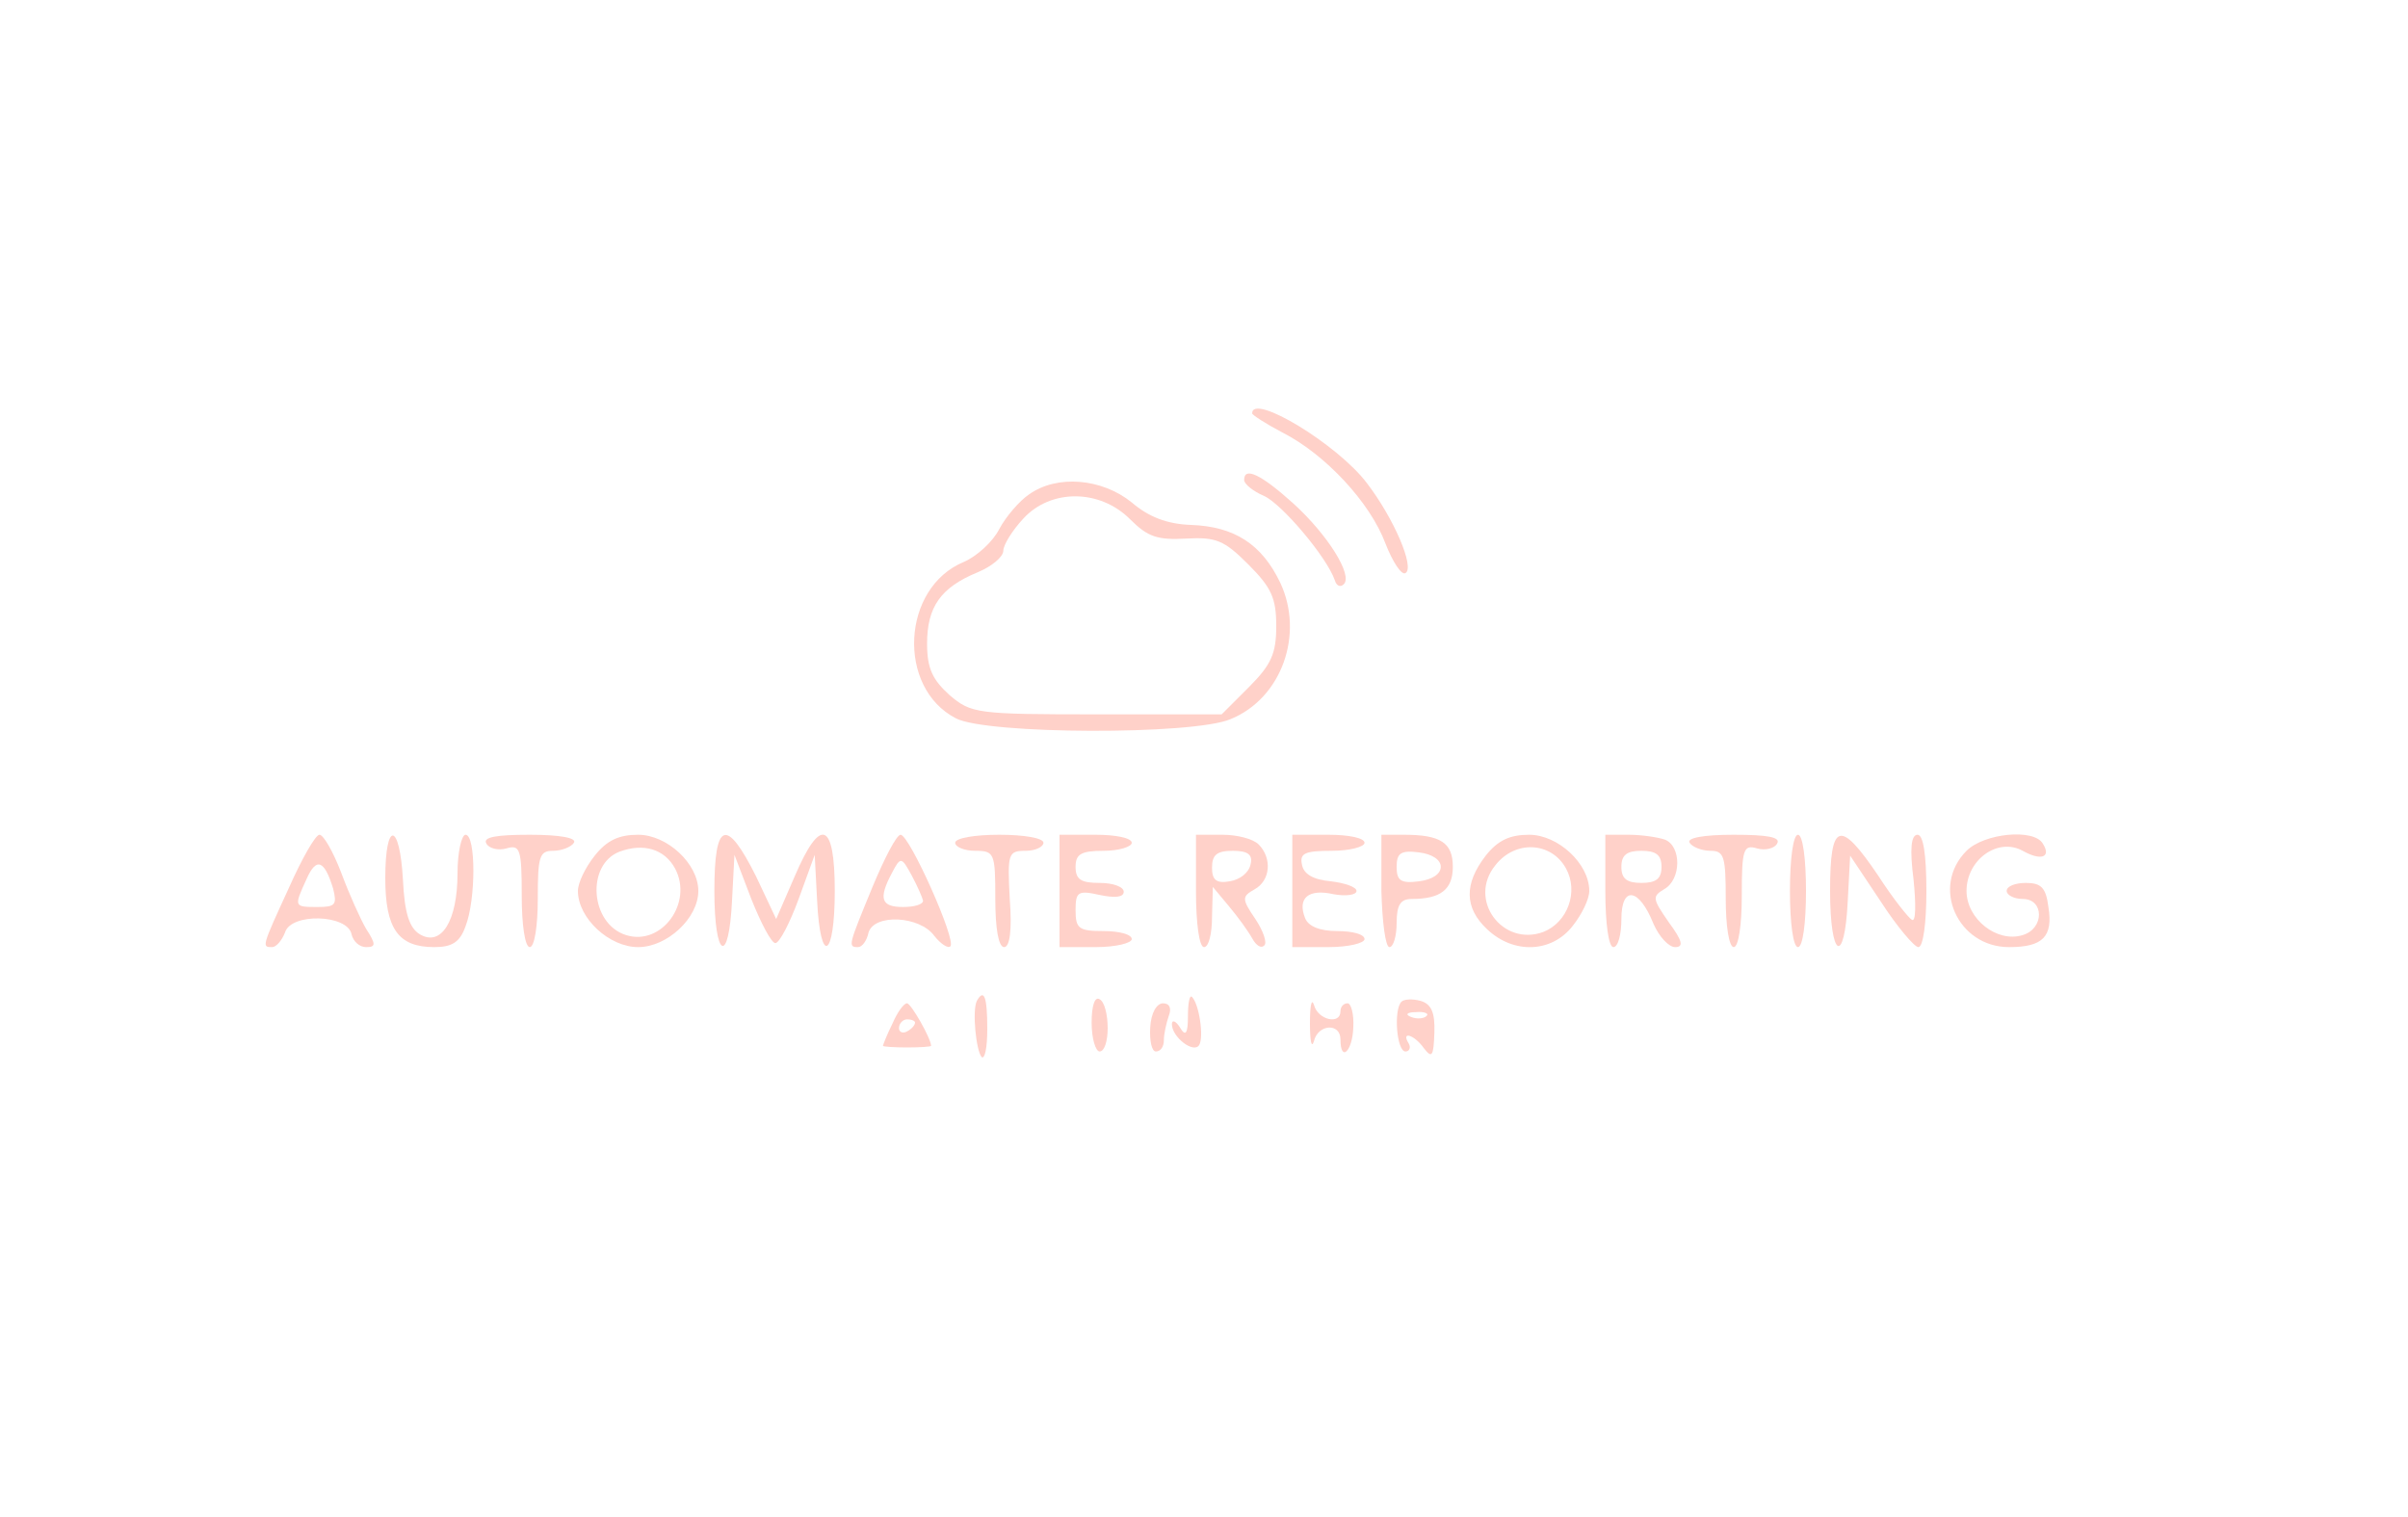
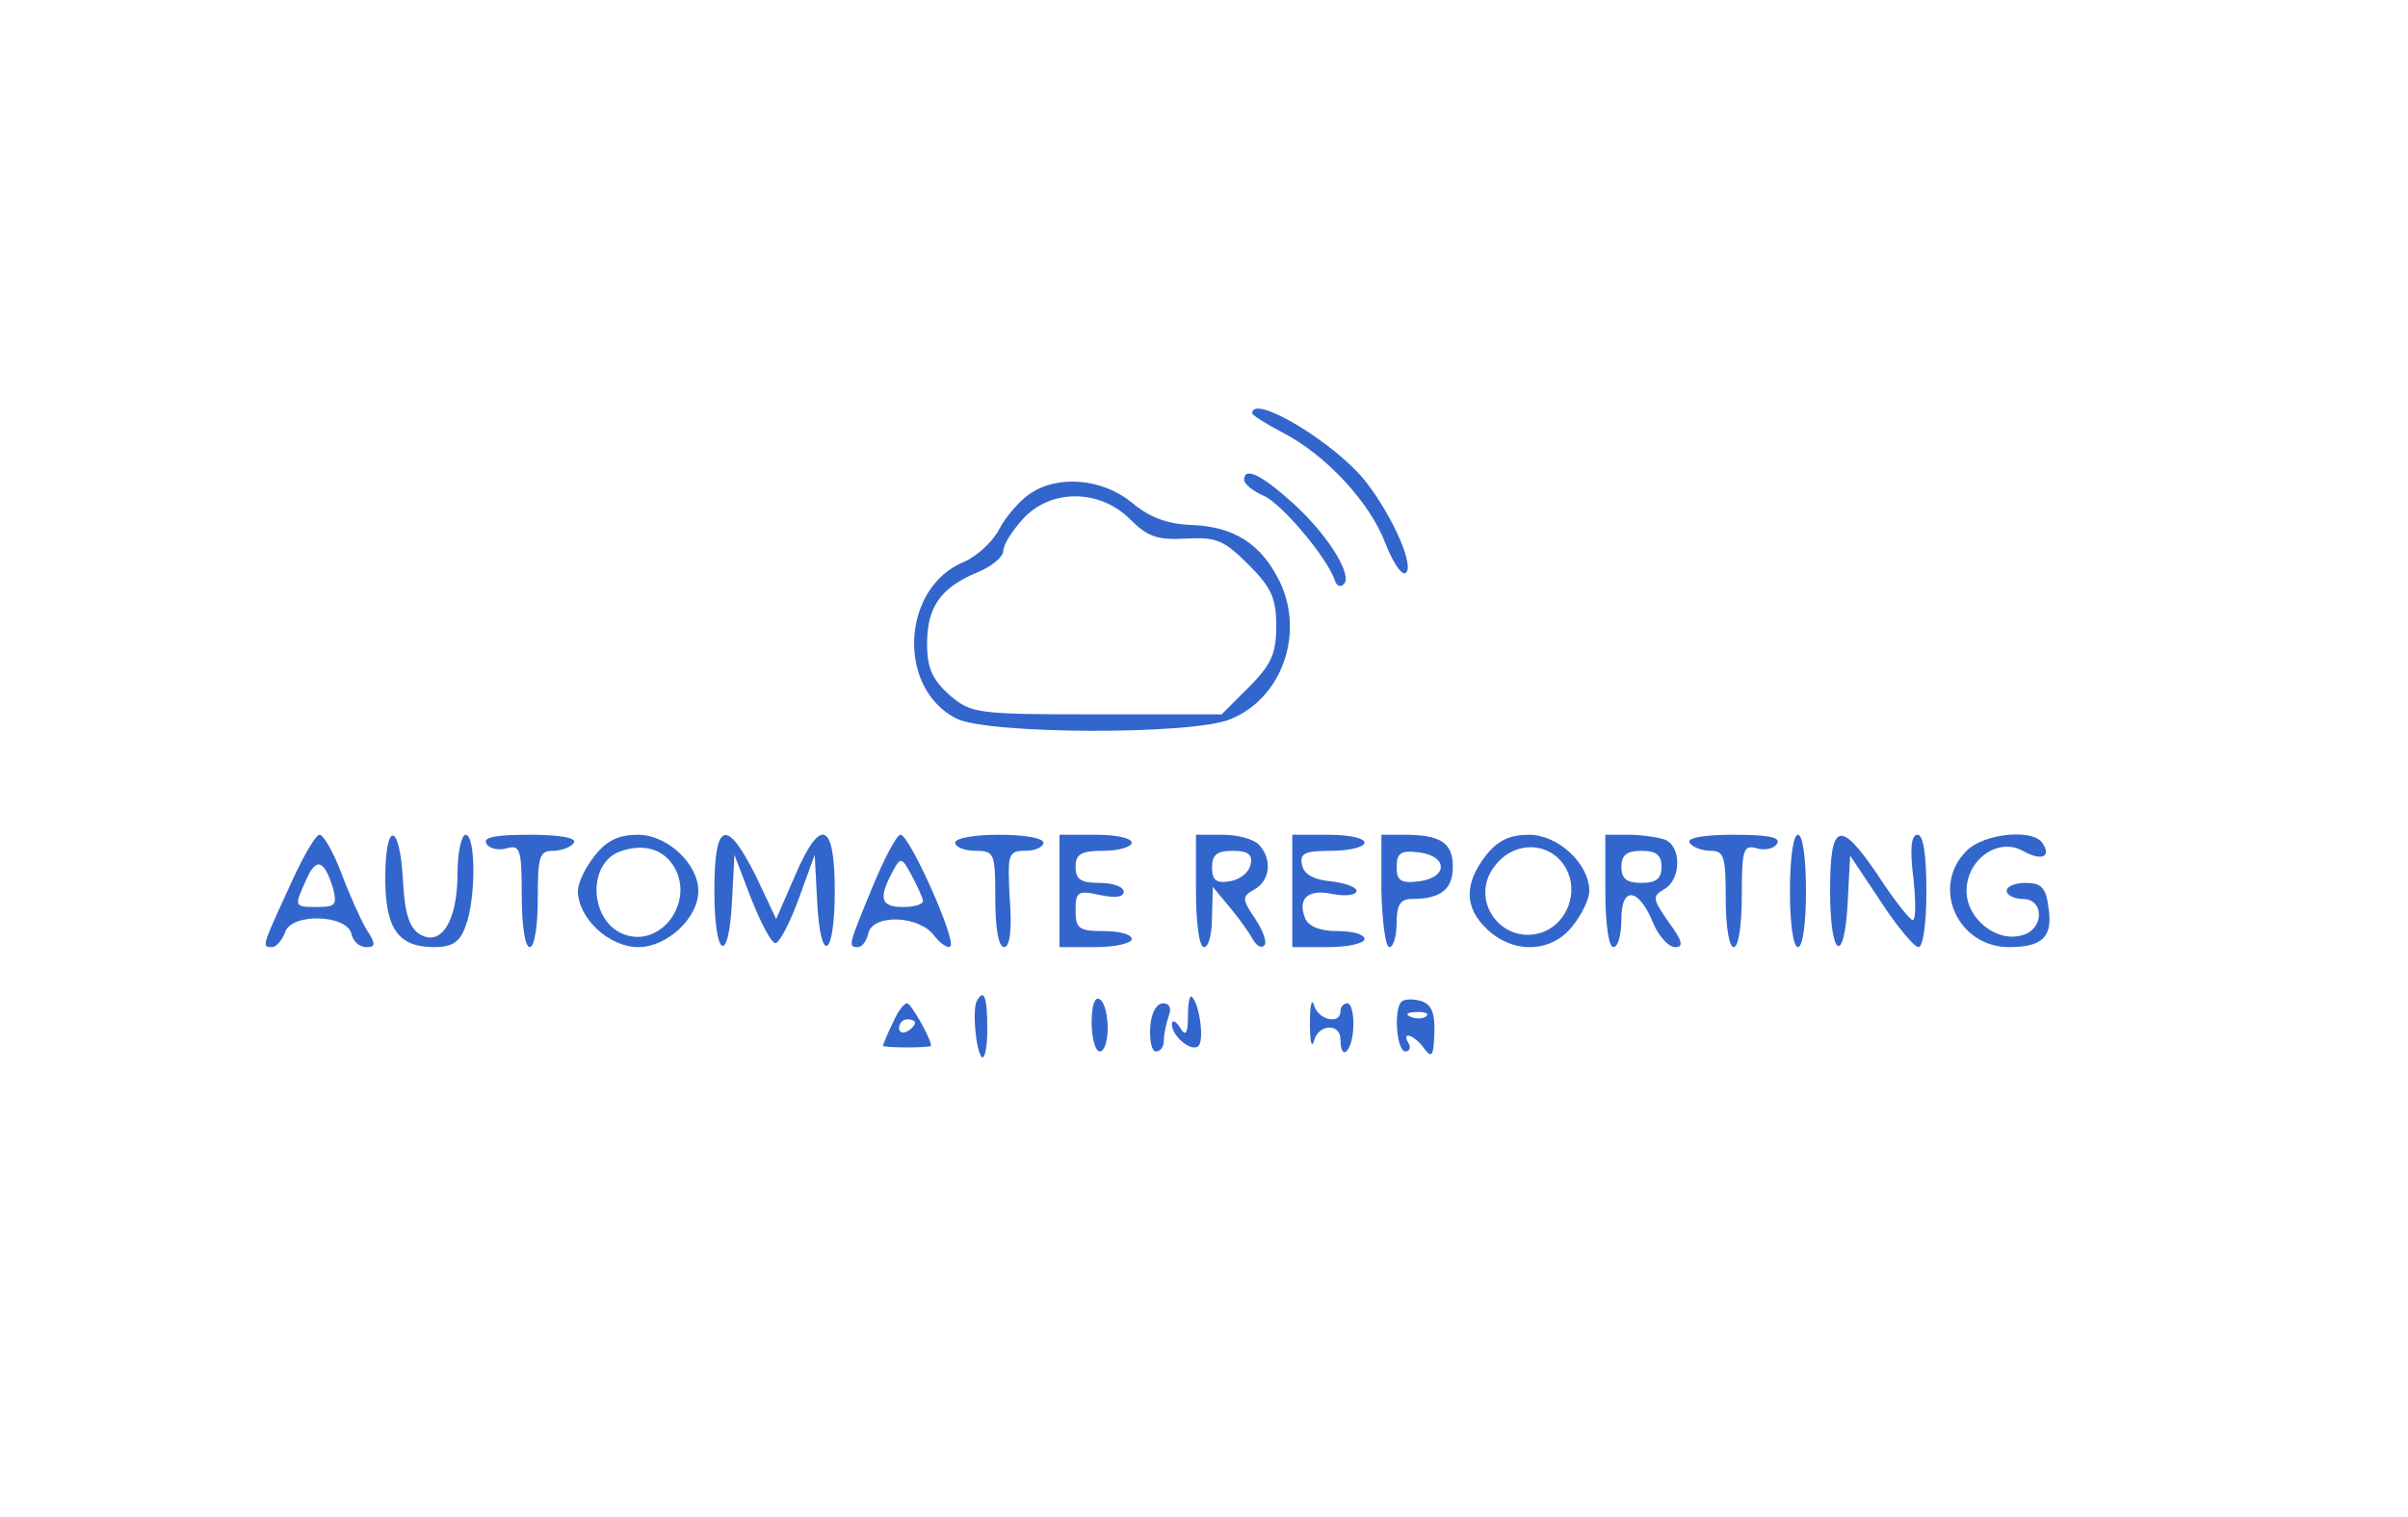
- <svg xmlns="http://www.w3.org/2000/svg" version="1.0" width="300pt" height="189pt" viewBox="0 0 300 189" preserveAspectRatio="xMidYMid meet">
-   <g transform="translate(0,189) scale(0.1,-0.1)" fill="#ffd1c9" stroke="none">
+ <svg xmlns="http://www.w3.org/2000/svg" version="1.0" width="450pt" height="283.5pt" viewBox="0 0 300 189" preserveAspectRatio="xMidYMid meet">
+   <g transform="translate(0,189) scale(0.1,-0.1)" fill="#3366cc" stroke="none">
    <path d="M1560 1375 c0 -2 17 -13 38 -24 53 -27 109 -87 128 -138 9 -23 20 -40 25 -37 12 7 -15 69 -48 112 -36 48 -143 113 -143 87z" />
    <path d="M1550 1292 c0 -5 11 -14 25 -20 22 -10 78 -76 88 -105 2 -7 7 -9 11 -5 12 11 -20 62 -63 101 -40 36 -61 46 -61 29z" />
    <path d="M1282 1274 c-12 -8 -29 -28 -37 -43 -8 -16 -28 -34 -44 -41 -78 -32 -84 -157 -10 -195 38 -20 295 -21 342 -1 64 26 92 106 62 170 -23 48 -57 70 -111 72 -30 1 -53 10 -74 28 -37 30 -93 35 -128 10z m126 -31 c22 -22 34 -26 70 -24 37 2 47 -2 77 -32 29 -29 35 -42 35 -77 0 -34 -6 -48 -34 -76 l-34 -34 -155 0 c-150 0 -157 1 -184 24 -21 19 -28 33 -28 64 0 46 17 70 63 89 17 7 32 19 32 27 0 7 11 25 25 40 34 37 95 37 133 -1z" />
    <path d="M360 784 c-34 -74 -34 -74 -21 -74 5 0 12 8 16 18 7 25 78 23 83 -2 2 -9 10 -16 18 -16 12 0 13 3 0 23 -7 12 -21 43 -31 70 -10 26 -22 47 -27 47 -5 0 -22 -30 -38 -66z m55 -1 c5 -20 3 -23 -19 -23 -30 0 -30 0 -14 35 12 27 22 24 33 -12z" />
    <path d="M480 796 c0 -63 16 -86 61 -86 22 0 32 6 39 26 13 33 13 114 0 114 -5 0 -10 -22 -10 -48 0 -59 -20 -92 -47 -76 -13 8 -19 26 -21 68 -4 72 -22 74 -22 2z" />
    <path d="M606 839 c3 -6 15 -9 25 -6 17 5 19 -1 19 -59 0 -36 4 -64 10 -64 6 0 10 27 10 60 0 53 2 60 19 60 11 0 23 5 26 10 4 6 -17 10 -55 10 -42 0 -59 -3 -54 -11z" />
    <path d="M741 824 c-12 -15 -21 -34 -21 -44 0 -34 39 -70 75 -70 36 0 75 36 75 70 0 34 -39 70 -75 70 -24 0 -39 -7 -54 -26z m100 -16 c23 -43 -17 -97 -61 -83 -45 14 -50 88 -8 104 30 11 56 3 69 -21z" />
    <path d="M890 780 c0 -84 18 -94 22 -12 l3 57 21 -55 c12 -30 25 -55 30 -55 5 0 18 25 29 55 l20 55 3 -57 c4 -82 22 -72 22 12 0 87 -18 93 -50 18 l-23 -53 -25 53 c-37 74 -52 69 -52 -18z" />
    <path d="M1087 785 c-30 -73 -31 -75 -18 -75 5 0 11 8 13 18 7 24 64 21 82 -4 8 -10 17 -16 20 -13 8 7 -51 139 -62 139 -5 0 -20 -29 -35 -65z m63 -17 c0 -5 -11 -8 -25 -8 -27 0 -31 10 -14 42 11 21 12 21 25 -3 7 -13 13 -27 14 -31z" />
    <path d="M1190 840 c0 -5 11 -10 25 -10 24 0 25 -3 25 -60 0 -37 4 -60 11 -60 7 0 10 21 7 60 -3 57 -2 60 20 60 12 0 22 5 22 10 0 6 -25 10 -55 10 -30 0 -55 -4 -55 -10z" />
    <path d="M1320 780 l0 -70 45 0 c25 0 45 5 45 10 0 6 -16 10 -35 10 -31 0 -35 3 -35 26 0 23 3 25 30 19 19 -4 30 -3 30 4 0 6 -13 11 -30 11 -23 0 -30 4 -30 20 0 16 7 20 35 20 19 0 35 5 35 10 0 6 -20 10 -45 10 l-45 0 0 -70z" />
    <path d="M1490 780 c0 -40 4 -70 10 -70 6 0 10 17 10 38 l1 37 20 -24 c11 -13 24 -31 29 -40 5 -9 11 -13 15 -9 4 3 -1 18 -11 33 -17 25 -17 28 -1 37 20 11 22 39 5 56 -7 7 -27 12 -45 12 l-33 0 0 -70z m68 33 c-2 -10 -13 -19 -26 -21 -17 -3 -22 2 -22 17 0 16 6 21 26 21 19 0 25 -5 22 -17z" />
    <path d="M1610 780 l0 -70 45 0 c25 0 45 5 45 10 0 6 -15 10 -34 10 -22 0 -36 6 -40 16 -10 25 4 37 35 30 16 -3 29 -1 29 4 0 5 -15 10 -32 12 -22 2 -34 9 -36 21 -3 14 4 17 37 17 23 0 41 5 41 10 0 6 -20 10 -45 10 l-45 0 0 -70z" />
    <path d="M1721 780 c1 -38 5 -70 10 -70 5 0 9 14 9 30 0 23 5 30 19 30 36 0 51 12 51 40 0 30 -15 40 -61 40 l-28 0 0 -70z m74 30 c0 -9 -11 -16 -27 -18 -23 -3 -28 1 -28 18 0 17 5 21 28 18 16 -2 27 -9 27 -18z" />
    <path d="M1851 824 c-27 -35 -27 -65 2 -92 33 -31 80 -29 106 4 12 15 21 34 21 44 0 34 -39 70 -75 70 -24 0 -39 -7 -54 -26z m100 -16 c16 -29 2 -67 -28 -79 -51 -19 -95 40 -60 83 25 32 70 29 88 -4z" />
    <path d="M2000 780 c0 -40 4 -70 10 -70 6 0 10 16 10 35 0 42 22 39 40 -6 7 -16 19 -29 27 -29 11 0 9 8 -8 31 -20 29 -21 32 -6 41 22 12 22 54 1 62 -9 3 -29 6 -45 6 l-29 0 0 -70z m70 30 c0 -15 -7 -20 -25 -20 -18 0 -25 5 -25 20 0 15 7 20 25 20 18 0 25 -5 25 -20z" />
    <path d="M2105 840 c3 -5 15 -10 26 -10 17 0 19 -7 19 -60 0 -33 4 -60 10 -60 6 0 10 28 10 64 0 58 2 64 19 59 10 -3 22 0 25 6 5 8 -12 11 -54 11 -38 0 -59 -4 -55 -10z" />
    <path d="M2230 780 c0 -40 4 -70 10 -70 6 0 10 30 10 70 0 40 -4 70 -10 70 -6 0 -10 -30 -10 -70z" />
    <path d="M2280 780 c0 -84 18 -94 22 -13 l3 57 38 -57 c20 -31 42 -57 47 -57 6 0 10 30 10 70 0 46 -4 70 -11 70 -8 0 -10 -17 -5 -56 3 -30 3 -53 -2 -50 -4 2 -24 27 -42 55 -48 71 -60 67 -60 -19z" />
    <path d="M2450 830 c-45 -45 -11 -120 53 -120 42 0 55 13 49 50 -3 24 -9 30 -28 30 -13 0 -24 -4 -24 -10 0 -5 9 -10 20 -10 27 0 27 -37 0 -45 -32 -10 -70 20 -70 55 0 39 39 67 70 50 23 -13 36 -8 25 9 -11 19 -73 13 -95 -9z" />
    <path d="M1217 643 c-6 -12 -1 -62 6 -70 4 -3 7 12 7 35 0 40 -4 51 -13 35z" />
    <path d="M1360 616 c0 -20 5 -36 10 -36 6 0 10 13 10 29 0 17 -4 33 -10 36 -6 4 -10 -8 -10 -29z" />
    <path d="M1480 624 c0 -22 -3 -26 -10 -14 -5 8 -10 10 -10 4 0 -16 27 -37 34 -26 6 10 0 51 -9 60 -3 3 -5 -8 -5 -24z" />
    <path d="M1632 615 c0 -22 2 -32 5 -22 5 21 33 23 33 2 0 -29 15 -15 16 15 1 17 -3 30 -7 30 -5 0 -9 -4 -9 -10 0 -17 -28 -11 -33 8 -3 9 -5 -1 -5 -23z" />
    <path d="M1746 642 c-10 -10 -6 -62 5 -62 5 0 7 5 4 10 -10 16 7 11 19 -6 10 -13 12 -10 13 19 1 26 -4 36 -17 40 -11 3 -21 2 -24 -1z m31 -18 c-3 -3 -12 -4 -19 -1 -8 3 -5 6 6 6 11 1 17 -2 13 -5z" />
    <path d="M1112 615 c-7 -14 -12 -27 -12 -28 0 -1 14 -2 30 -2 17 0 30 1 30 2 0 9 -25 53 -30 53 -4 0 -12 -11 -18 -25z m28 1 c0 -3 -4 -8 -10 -11 -5 -3 -10 -1 -10 4 0 6 5 11 10 11 6 0 10 -2 10 -4z" />
    <path d="M1433 610 c-1 -17 2 -30 7 -30 6 0 10 6 10 14 0 8 3 21 6 30 4 10 1 16 -7 16 -8 0 -15 -12 -16 -30z" />
  </g>
</svg>
